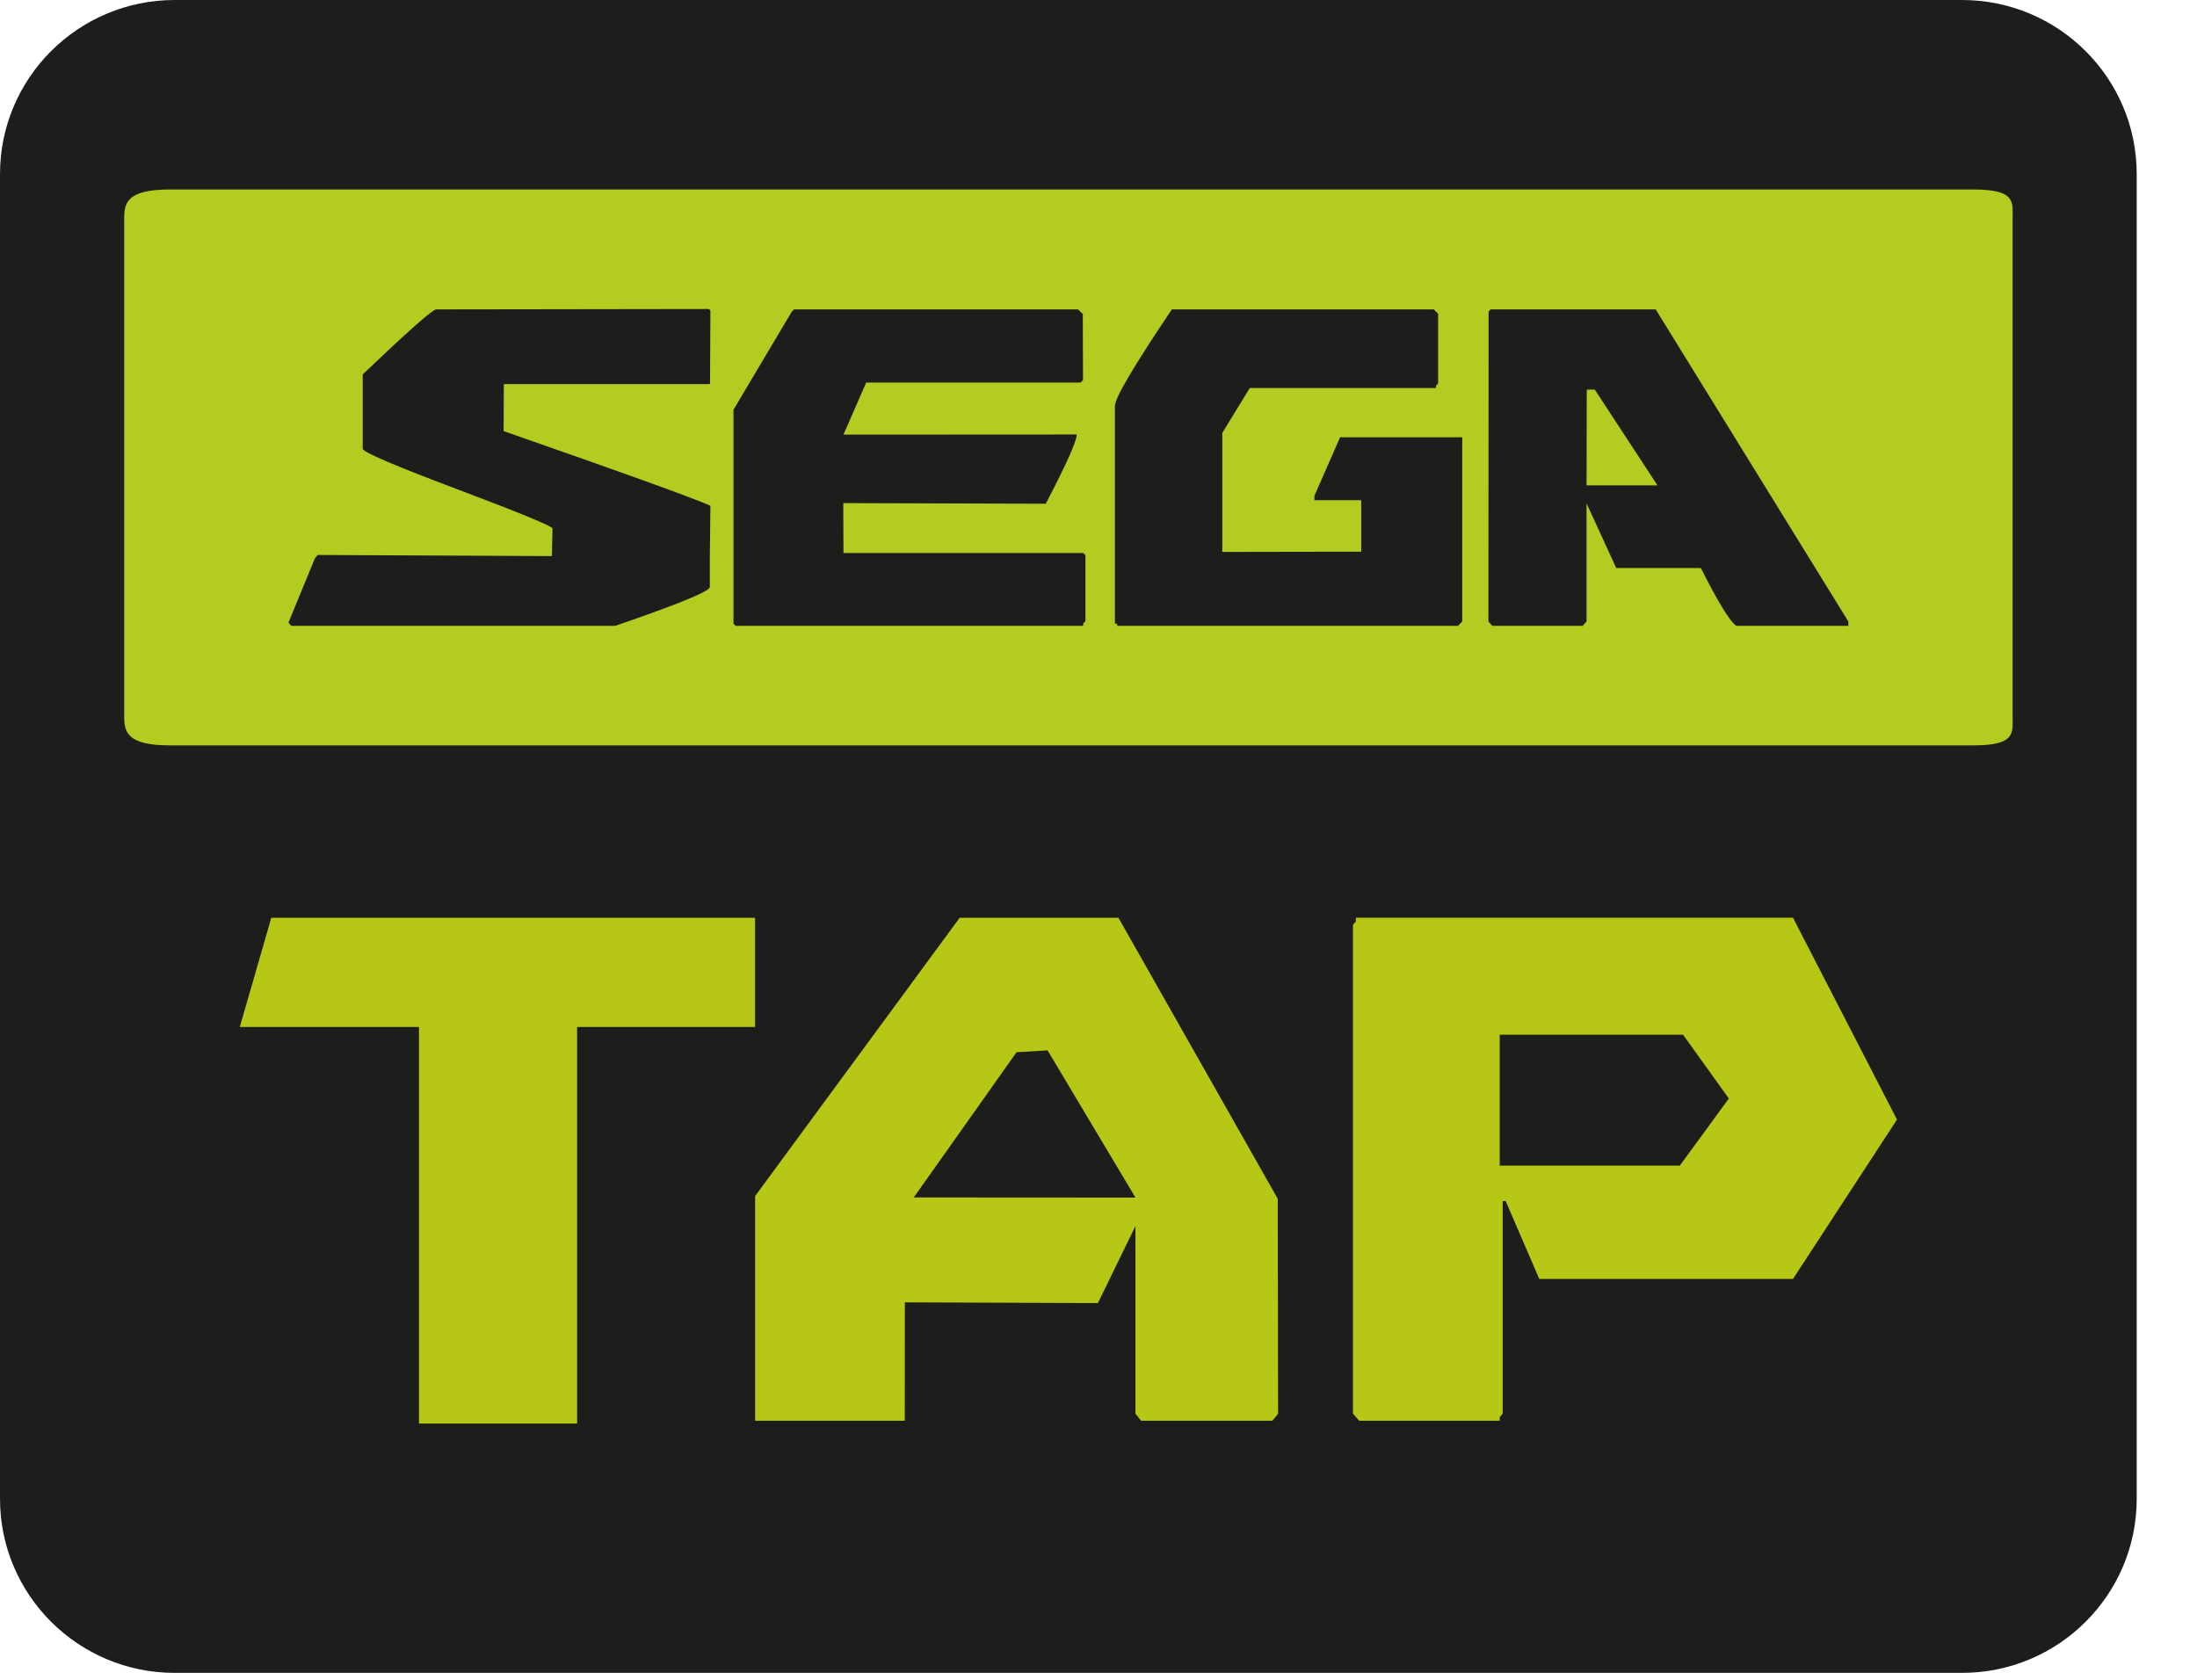
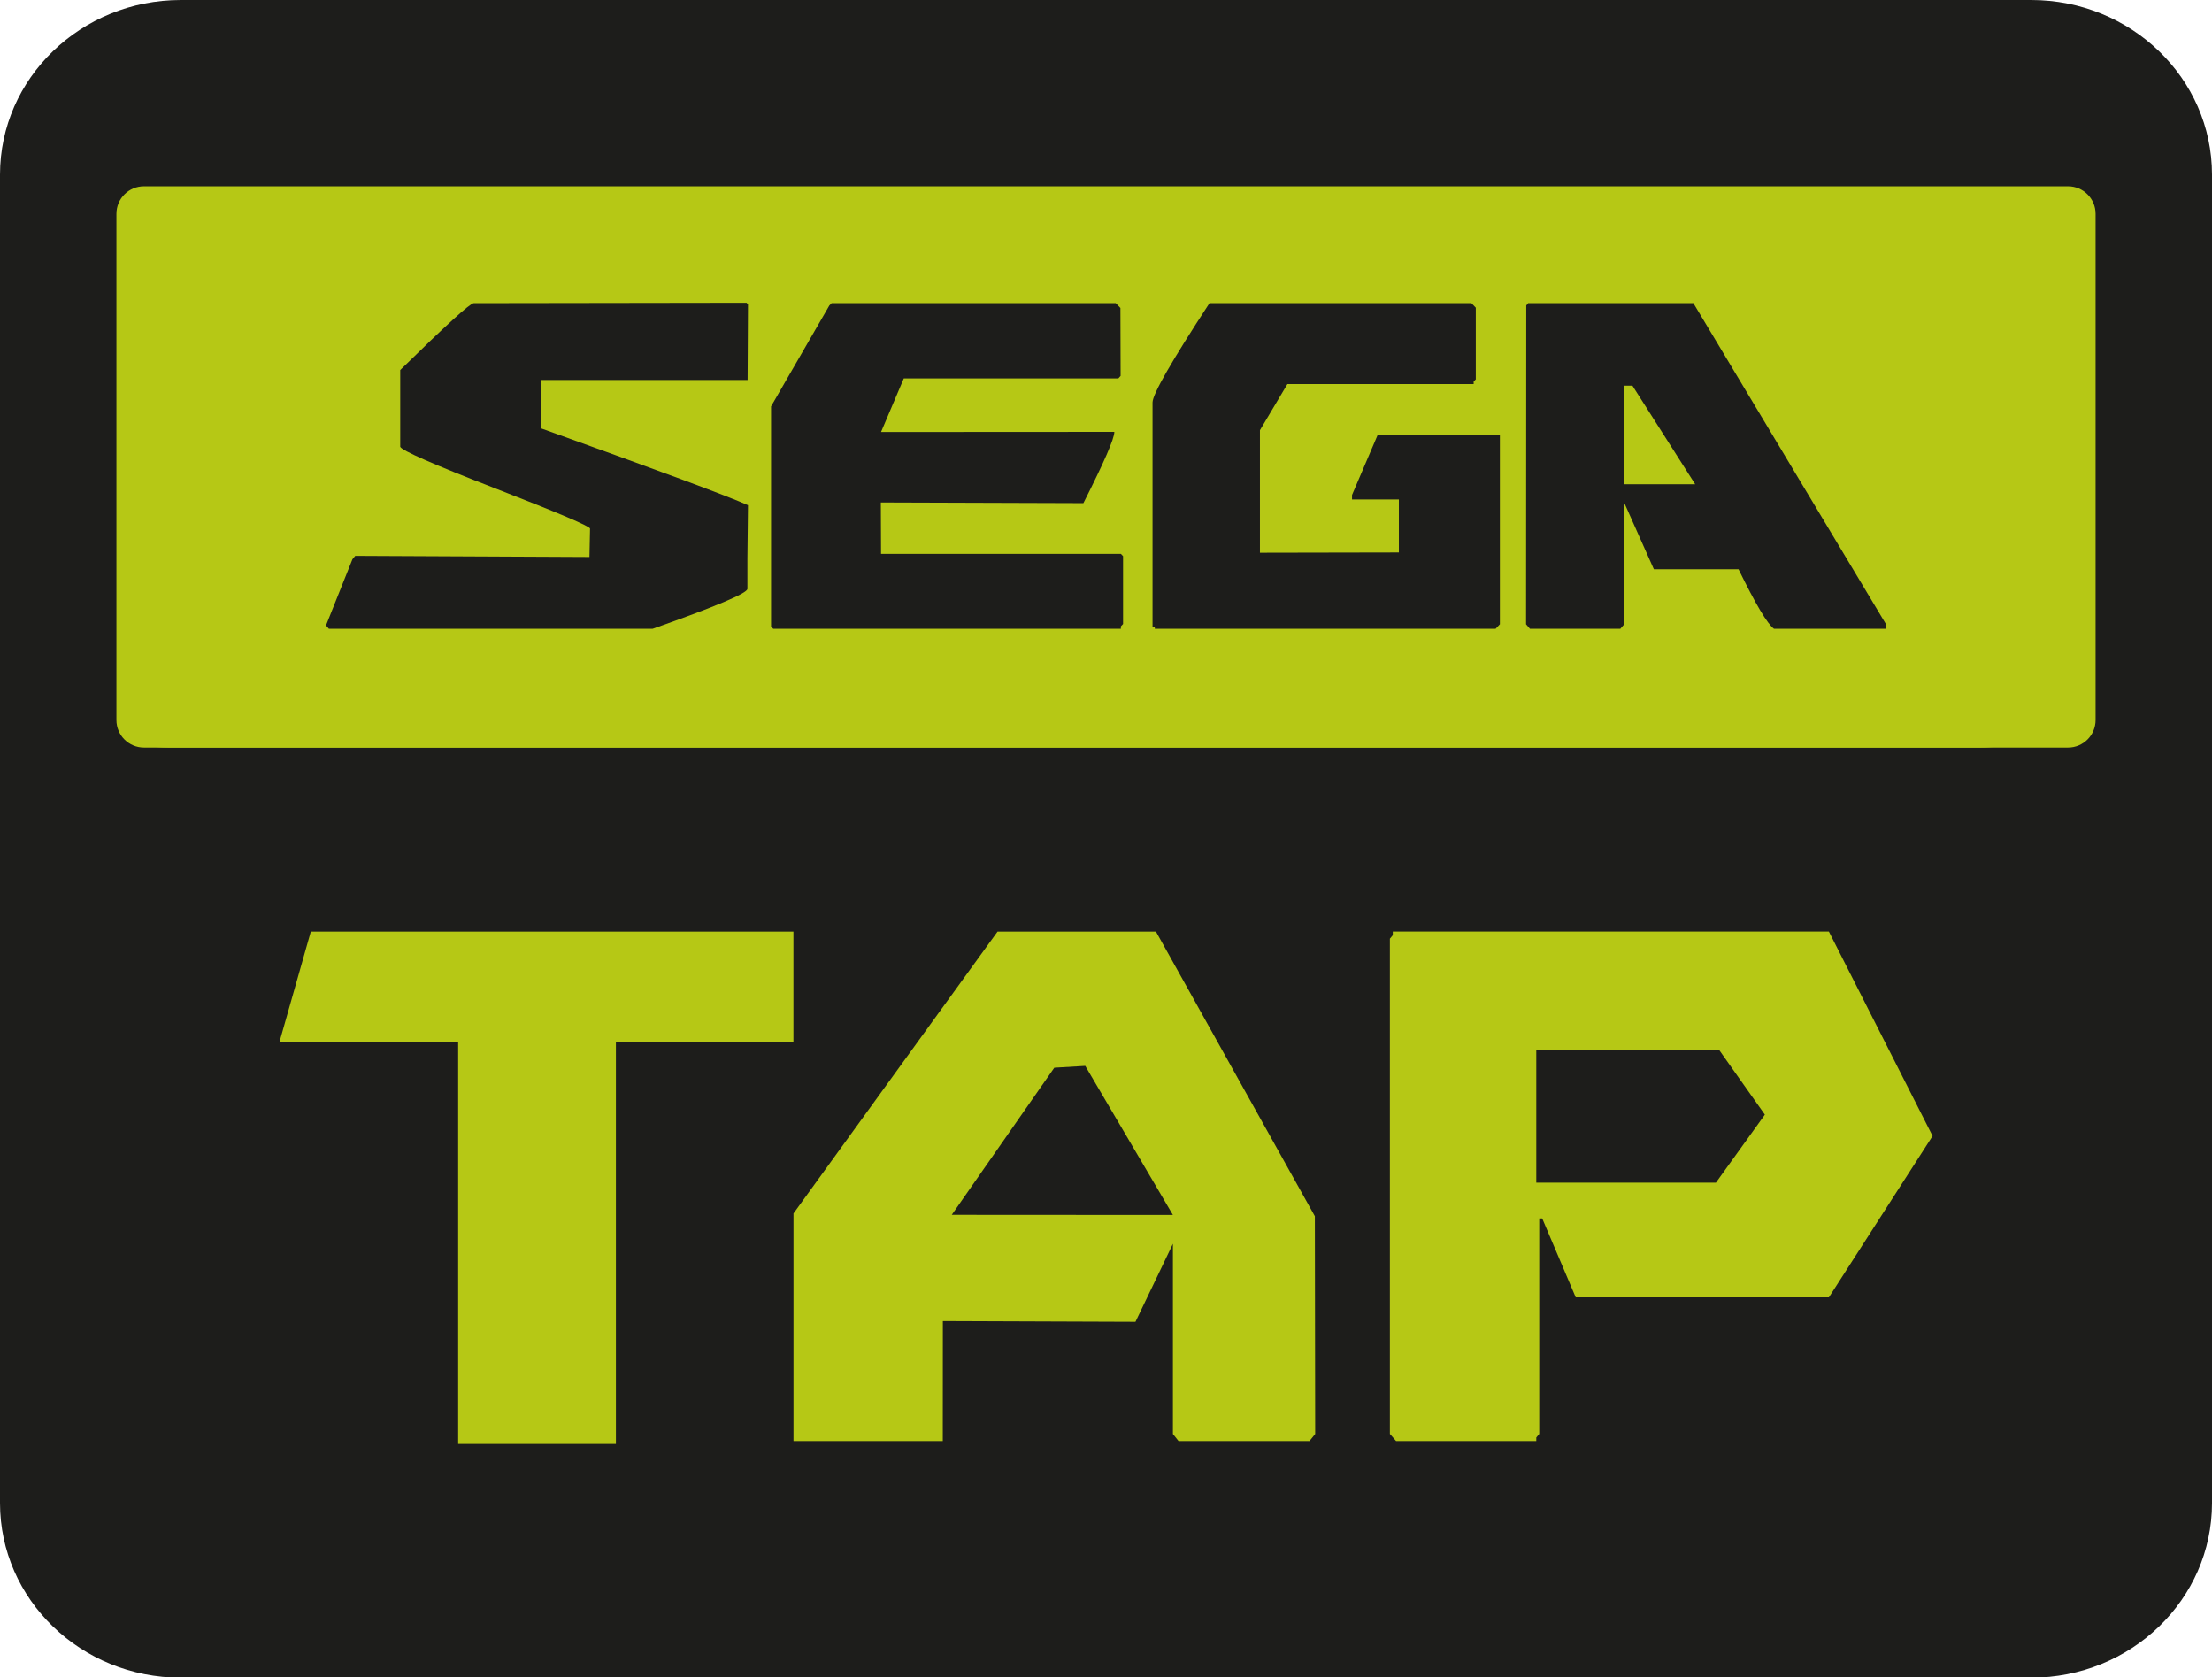
- <svg xmlns="http://www.w3.org/2000/svg" clip-rule="evenodd" fill-rule="evenodd" stroke-linejoin="round" stroke-miterlimit="2" viewBox="0 0 34 26">
+ <svg xmlns="http://www.w3.org/2000/svg" clip-rule="evenodd" fill-rule="evenodd" stroke-linejoin="round" stroke-miterlimit="2" viewBox="0 0 95 72">
+   <path d="m0 20.503c0 1.488-1.211 2.695-2.704 2.695h-27.659c-1.493 0-2.704-1.207-2.704-2.695v-20.503c0-1.488 1.211-2.695 2.704-2.695h27.659c1.493 0 2.704 1.207 2.704 2.695z" fill="#1d1d1b" fill-rule="nonzero" transform="matrix(2.872959 0 0 2.78223 95.00008 7.49811)" />
+   <path d="m0 7.708c0 .248.058.448-.602.448h-27.912c-.66 0-.71-.2-.71-.448v-7.708c0-.248.05-.448.71-.448h27.912c.66 0 .602.2.602.448z" fill="#b4cb22" fill-rule="nonzero" transform="matrix(2.78223 0 0 2.78223 86.65534 9.40672)" />
+   <path d="m86.608 10.132v20.817c0 .624-.499 1.132-1.114 1.132h-77.88c-.615 0-1.114-.508-1.114-1.132v-20.817c0-.625.499-1.132 1.114-1.132h77.88c.615 0 1.114.507 1.114 1.132z" fill="#b6c815" transform="matrix(1.06107 0 0 1.044104 -1.896963 -1.396935)" />
  <g fill-rule="nonzero">
-     <path d="m0 20.503c0 1.488-1.211 2.695-2.704 2.695h-27.659c-1.493 0-2.704-1.207-2.704-2.695v-20.503c0-1.488 1.211-2.695 2.704-2.695h27.659c1.493 0 2.704 1.207 2.704 2.695z" fill="#1d1d1b" transform="translate(33.067 2.695)" />
-     <path d="m0 7.708c0 .248.058.448-.602.448h-27.912c-.66 0-.71-.2-.71-.448v-7.708c0-.248.05-.448.71-.448h27.912c.66 0 .602.2.602.448z" fill="#b4cb22" transform="translate(31.146 3.381)" />
-     <g fill="#1d1d1b">
-       <path d="m0-4.892 4.222-.006.022.024-.006 1.138h-3.191l-.003.728c1.826.636 2.892 1.02 3.2 1.155l-.009.803v.455c0 .066-.489.266-1.466.601h-5.01l-.045-.05.409-.995.044-.052 3.624.017.009-.427c0-.034-.484-.234-1.454-.6-.97-.365-1.464-.576-1.483-.631v-1.154c.703-.67 1.082-1.006 1.137-1.006" transform="translate(6.75 9.681)" />
-       <path d="m0-4.898.073.072.003 1.022-.035.038h-3.32l-.352.806 3.61-.002c0 .104-.161.461-.479 1.072l-3.134-.01.003.773h3.711l.034.034v1.021l-.034.035v.037h-5.379l-.034-.034v-3.311l.902-1.518.035-.035z" transform="translate(16.684 9.687)" />
-       <path d="m0-4.898h4.054l.067.068v1.078l-.033.034v.037h-2.882l-.425.694v1.843l2.15-.004v-.797h-.725v-.068l.398-.906h1.89v2.851l-.066.068h-5.274v-.034h-.035v-3.37c0-.123.294-.621.881-1.494" transform="translate(18.135 9.687)" />
-       <path d="m0-2.416-.003 1.483h1.098l-.971-1.483zm1.067-1.241 2.981 4.83v.068h-1.734c-.104-.075-.286-.374-.548-.895h-1.31l-.459-1.001v1.828l-.06.068h-1.399l-.06-.068.003-4.795.029-.035z" transform="translate(24.556 8.446)" />
-     </g>
-     <g fill="#b6c815">
-       <path d="m0-4.448h-2.773l.487-1.69h7.487v1.69h-2.754v6.138h-2.447z" transform="translate(6.484 20.344)" />
-       <path d="m0-3.624-1.591 2.248 3.431.002-1.36-2.278zm1.577-2.08 2.465 4.349.005 3.327-.088.108h-2.032l-.087-.108v-2.906l-.581 1.193-2.988-.011-.001 1.832h-2.316v-3.477l3.165-4.307z" transform="translate(15.732 19.91)" />
-       <path d="m0-4.165v2.027h2.787l.759-1.039-.709-.988zm4.539-1.81 1.609 3.124-1.609 2.466h-3.927l-.52-1.206h-.046v3.292l-.046.055v.054h-2.175l-.096-.109v-7.567l.045-.053v-.056z" transform="translate(23.209 20.18)" />
-     </g>
+     <path d="m0-4.892 4.222-.006.022.024-.006 1.138h-3.191l-.003.728c1.826.636 2.892 1.02 3.2 1.155l-.009.803v.455c0 .066-.489.266-1.466.601h-5.01l-.045-.05.409-.995.044-.052 3.624.017.009-.427c0-.034-.484-.234-1.454-.6-.97-.365-1.464-.576-1.483-.631v-1.154c.703-.67 1.082-1.006 1.137-1.006" fill="#1d1d1b" transform="matrix(2.775478 0 0 2.854818 20.34475 26.98293)" />
+     <path d="m0-4.898.073.072.003 1.022-.035.038h-3.32l-.352.806 3.61-.002c0 .104-.161.461-.479 1.072l-3.134-.01.003.773h3.711l.034.034v1.021l-.034.035v.037h-5.379l-.034-.034v-3.311l.902-1.518.035-.035z" fill="#1d1d1b" transform="matrix(2.775478 0 0 2.854818 47.91634 27.00006)" />
+     <path d="m0-4.898h4.054l.067.068v1.078l-.033.034v.037h-2.882l-.425.694v1.843l2.15-.004v-.797h-.725v-.068l.398-.906h1.89v2.851l-.066.068h-5.274v-.034h-.035v-3.37c0-.123.294-.621.881-1.494" fill="#1d1d1b" transform="matrix(2.775478 0 0 2.854818 51.94356 27.00006)" />
+     <path d="m0-2.416-.003 1.483h1.098l-.971-1.483zm1.067-1.241 2.981 4.83v.068h-1.734c-.104-.075-.286-.374-.548-.895h-1.31l-.459-1.001v1.828l-.06.068h-1.399l-.06-.068.003-4.795.029-.035z" fill="#1d1d1b" transform="matrix(2.775478 0 0 2.854818 69.7649 23.45723)" />
+     <path d="m0-4.448h-2.773l.487-1.69h7.487v1.69h-2.754v6.138h-2.447z" fill="#b6c815" transform="matrix(2.768464 0 0 2.810052 19.67695 57.25073)" />
+     <path d="m0-3.624-1.591 2.248 3.431.002-1.36-2.278zm1.577-2.08 2.465 4.349.005 3.327-.088.108h-2.032l-.087-.108v-2.906l-.581 1.193-2.988-.011-.001 1.832h-2.316v-3.477l3.165-4.307z" fill="#b6c815" transform="matrix(2.768464 0 0 2.810052 45.2797 56.03117)" />
+     <path d="m0-4.165v2.027h2.787l.759-1.039-.709-.988zm4.539-1.81 1.609 3.124-1.609 2.466h-3.927l-.52-1.206h-.046v3.292l-.046.055v.054h-2.175l-.096-.109v-7.567l.045-.053v-.056z" fill="#b6c815" transform="matrix(2.768464 0 0 2.810052 65.9795 56.78988)" />
  </g>
</svg>
